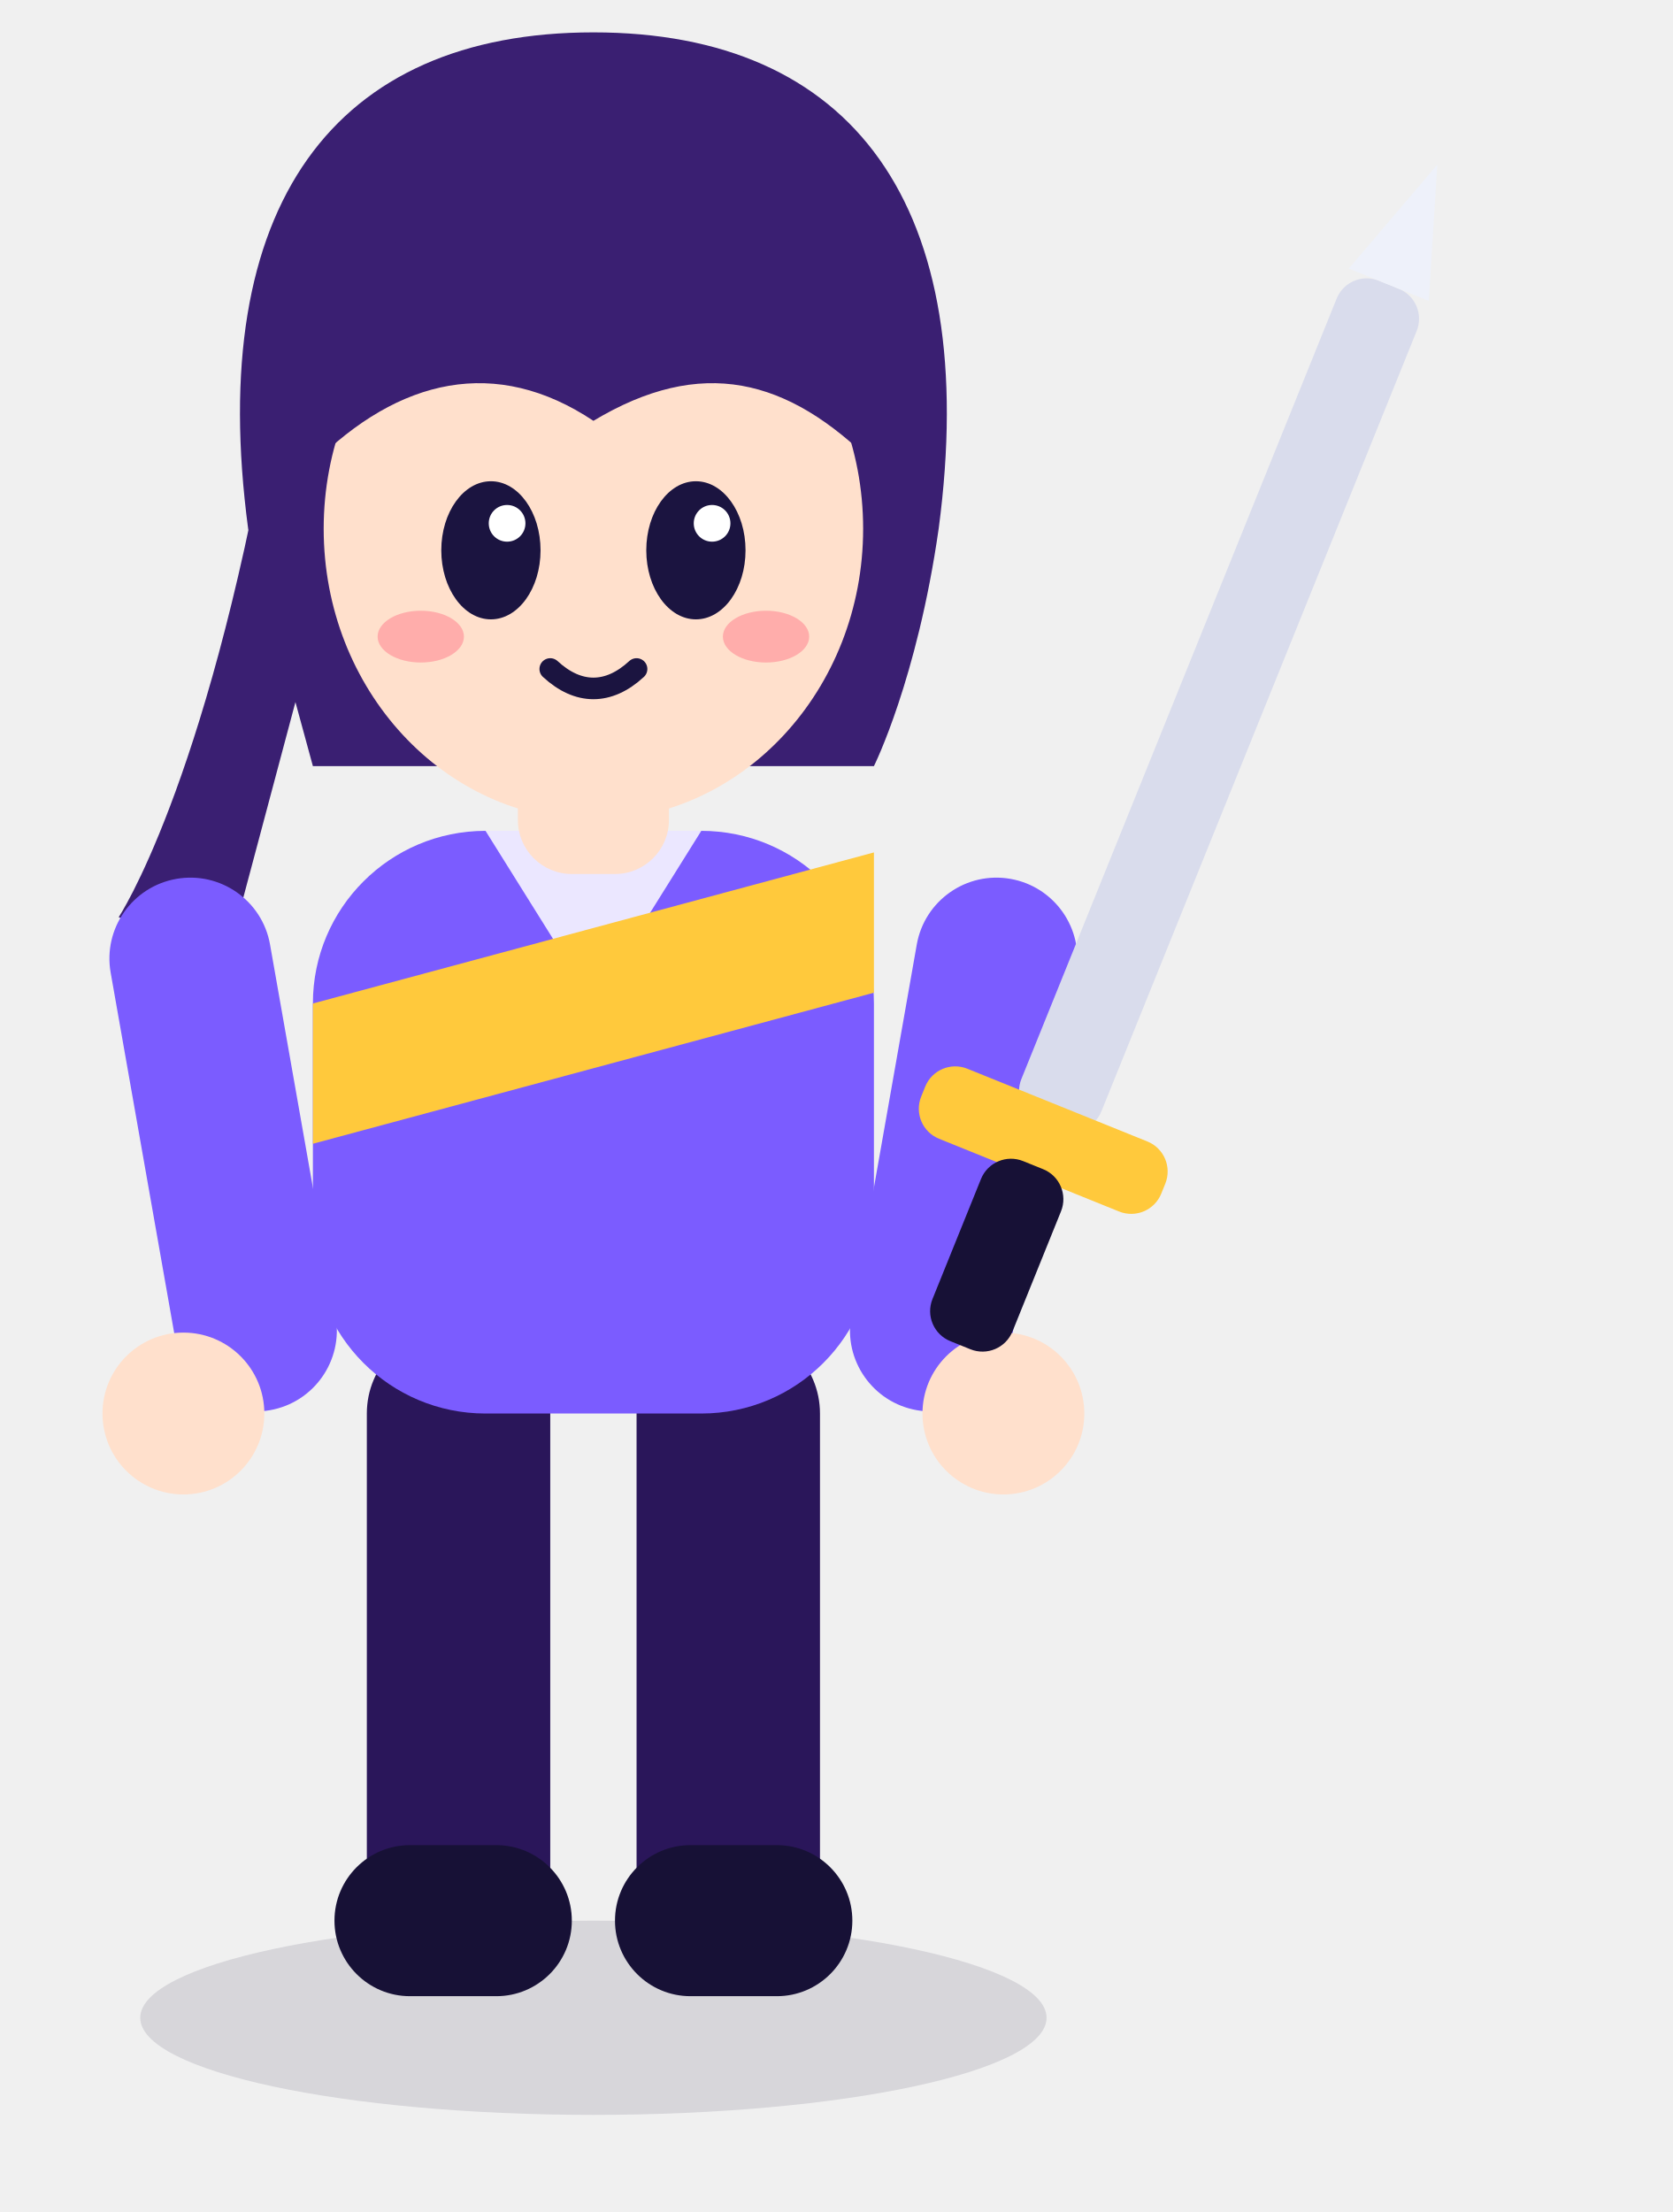
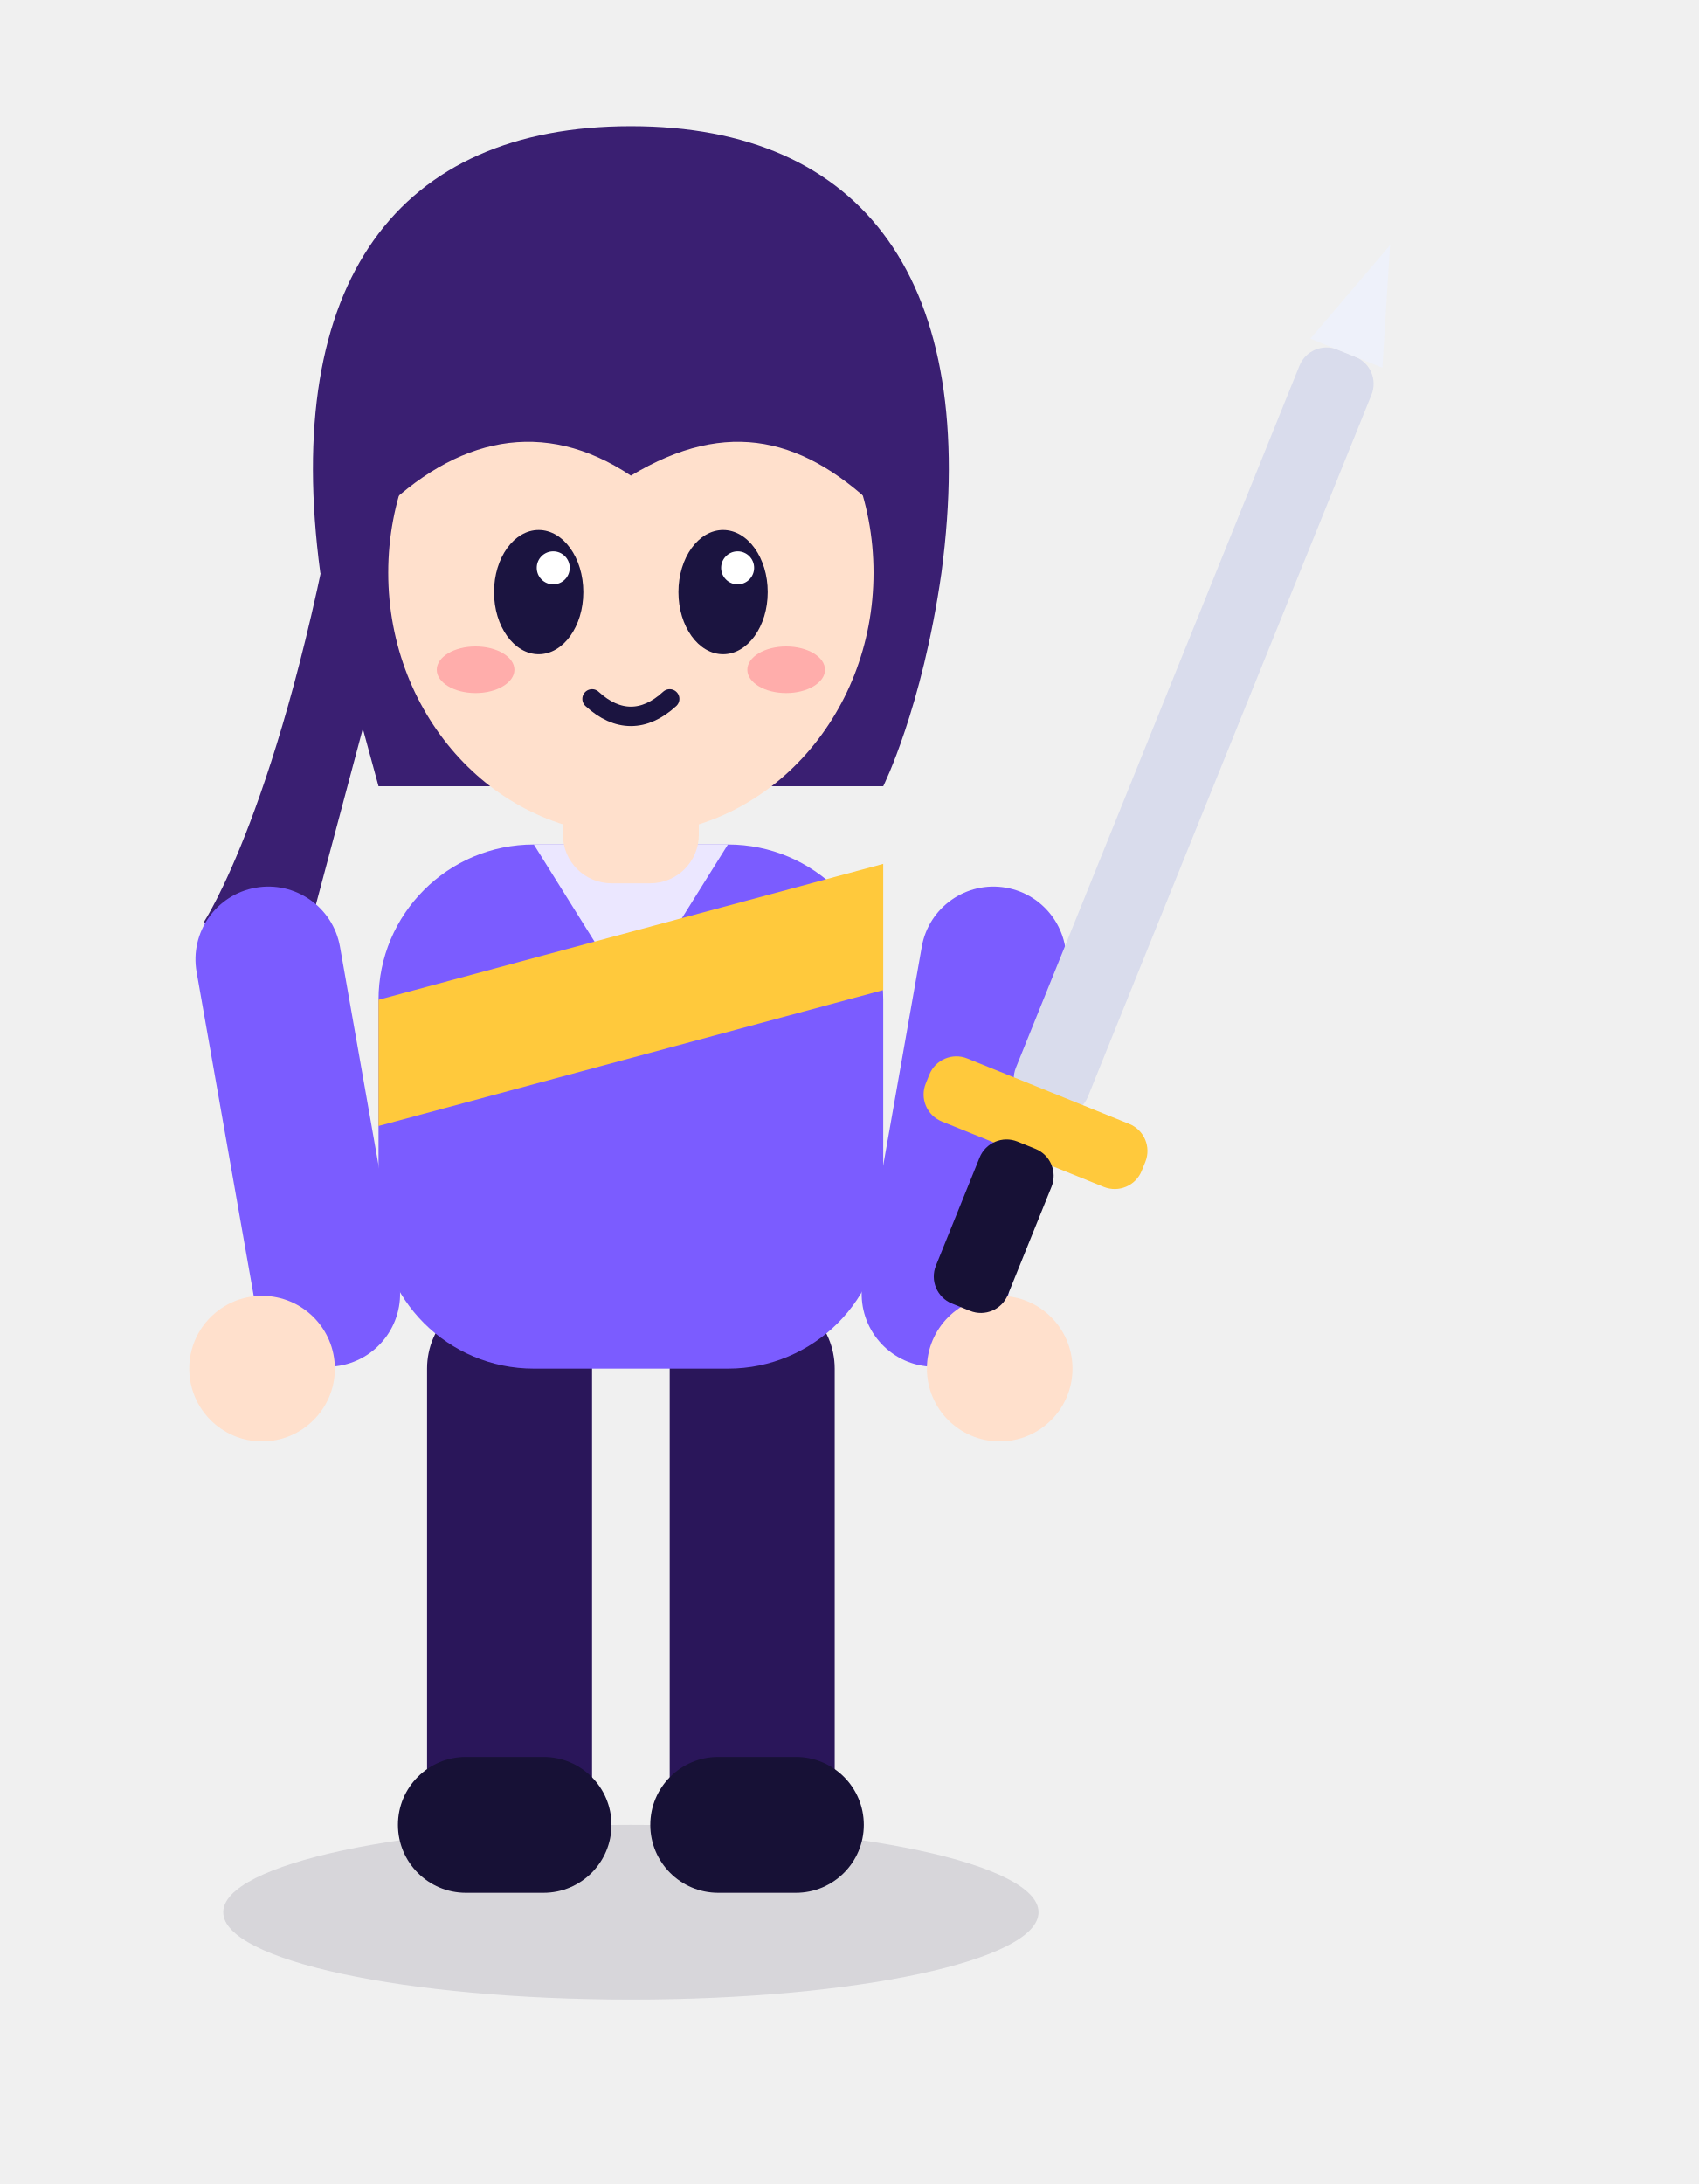
- <svg xmlns="http://www.w3.org/2000/svg" viewBox="-55 -95 155 205">
+ <svg xmlns="http://www.w3.org/2000/svg" viewBox="-65 -105 175 225">
  <ellipse cx="0" cy="92" rx="42" ry="9" fill="#171136" opacity="0.12" />
  <path d="M-32 -46c-4-30 8-46 32-46s36 16 32 46c-2 14-6 22-6 22l-52 0z" fill="#3A1F72" />
  <path d="M-30 -56c-6 34-14 46-14 46l10 4 8-30z" fill="#3A1F72" />
  <rect x="-21" y="28" width="17" height="58" rx="8" fill="#2A165A" />
  <rect x="4" y="28" width="17" height="58" rx="8" fill="#2A165A" />
  <rect x="-24" y="76" width="22" height="14" rx="7" fill="#171136" />
  <rect x="2" y="76" width="22" height="14" rx="7" fill="#171136" />
  <rect x="-26" y="-18" width="52" height="54" rx="16" fill="#7B5CFF" />
  <path d="M-10 -18h20l-10 16z" fill="#FFFFFF" opacity="0.85" />
  <rect x="-42" y="-14" width="15" height="50" rx="7.5" fill="#7B5CFF" transform="rotate(-10 -34 10)" />
  <rect x="27" y="-14" width="15" height="50" rx="7.5" fill="#7B5CFF" transform="rotate(10 34 10)" />
  <circle cx="-38" cy="36" r="7.5" fill="#FFE0CC" />
  <circle cx="38" cy="36" r="7.5" fill="#FFE0CC" />
  <rect x="-7" y="-30" width="14" height="16" rx="5" fill="#FFE0CC" />
  <ellipse cx="0" cy="-46" rx="25" ry="27" fill="#FFE0CC" />
  <path d="M-26 -52c4-22 14-30 26-30s22 8 26 30c-8-8-16-10-26-4-9-6-18-4-26 4z" fill="#3A1F72" />
  <ellipse cx="-9.5" cy="-44" rx="4.6" ry="6.4" fill="#1B1440" />
  <ellipse cx="9.5" cy="-44" rx="4.6" ry="6.4" fill="#1B1440" />
  <circle cx="-8" cy="-46.5" r="1.7" fill="#FFFFFF" />
  <circle cx="11" cy="-46.5" r="1.7" fill="#FFFFFF" />
  <ellipse cx="-16" cy="-36" rx="4" ry="2.4" fill="#FF4D6D" opacity="0.35" />
  <ellipse cx="16" cy="-36" rx="4" ry="2.4" fill="#FF4D6D" opacity="0.35" />
  <path d="M-4 -33c2.6 2.4 5.4 2.4 8 0" fill="none" stroke="#1B1440" stroke-width="2" stroke-linecap="round" stroke-linejoin="round" />
  <path d="M-26 -2 l52 -14 v13 l-52 14 z" fill="#FFC93C" />
  <g transform="rotate(22 46 0)">
    <rect x="42" y="-74" width="8" height="84" rx="3" fill="#D9DCEC" />
    <path d="M42 -74l4-12 4 12z" fill="#EEF1FA" />
    <rect x="34" y="8" width="24" height="7" rx="3" fill="#FFC93C" />
    <rect x="42" y="14" width="8" height="18" rx="3" fill="#171136" />
  </g>
</svg>
